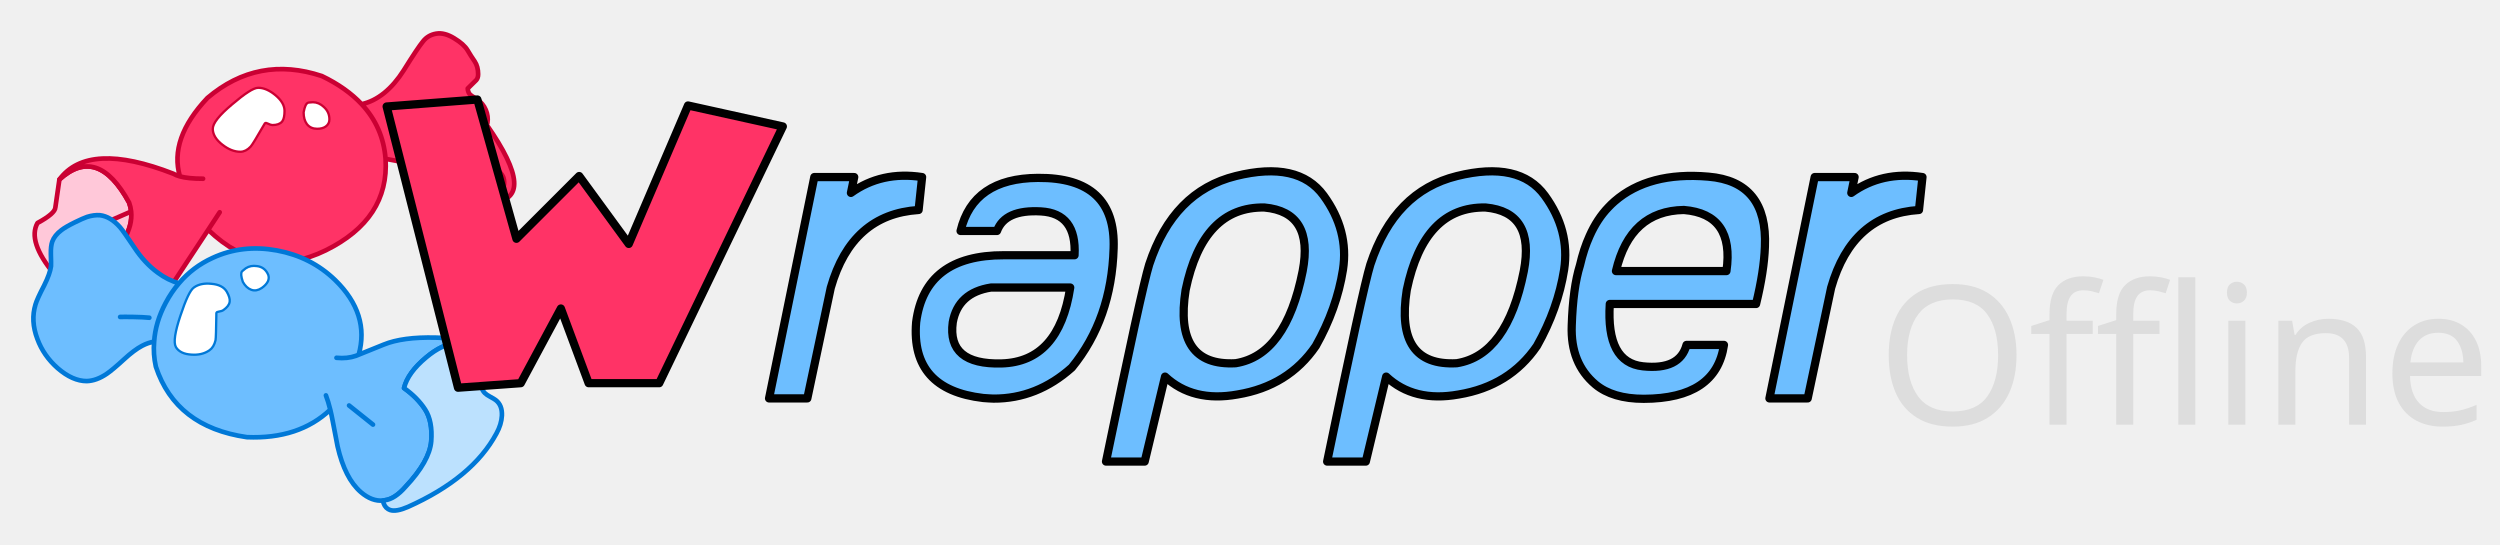
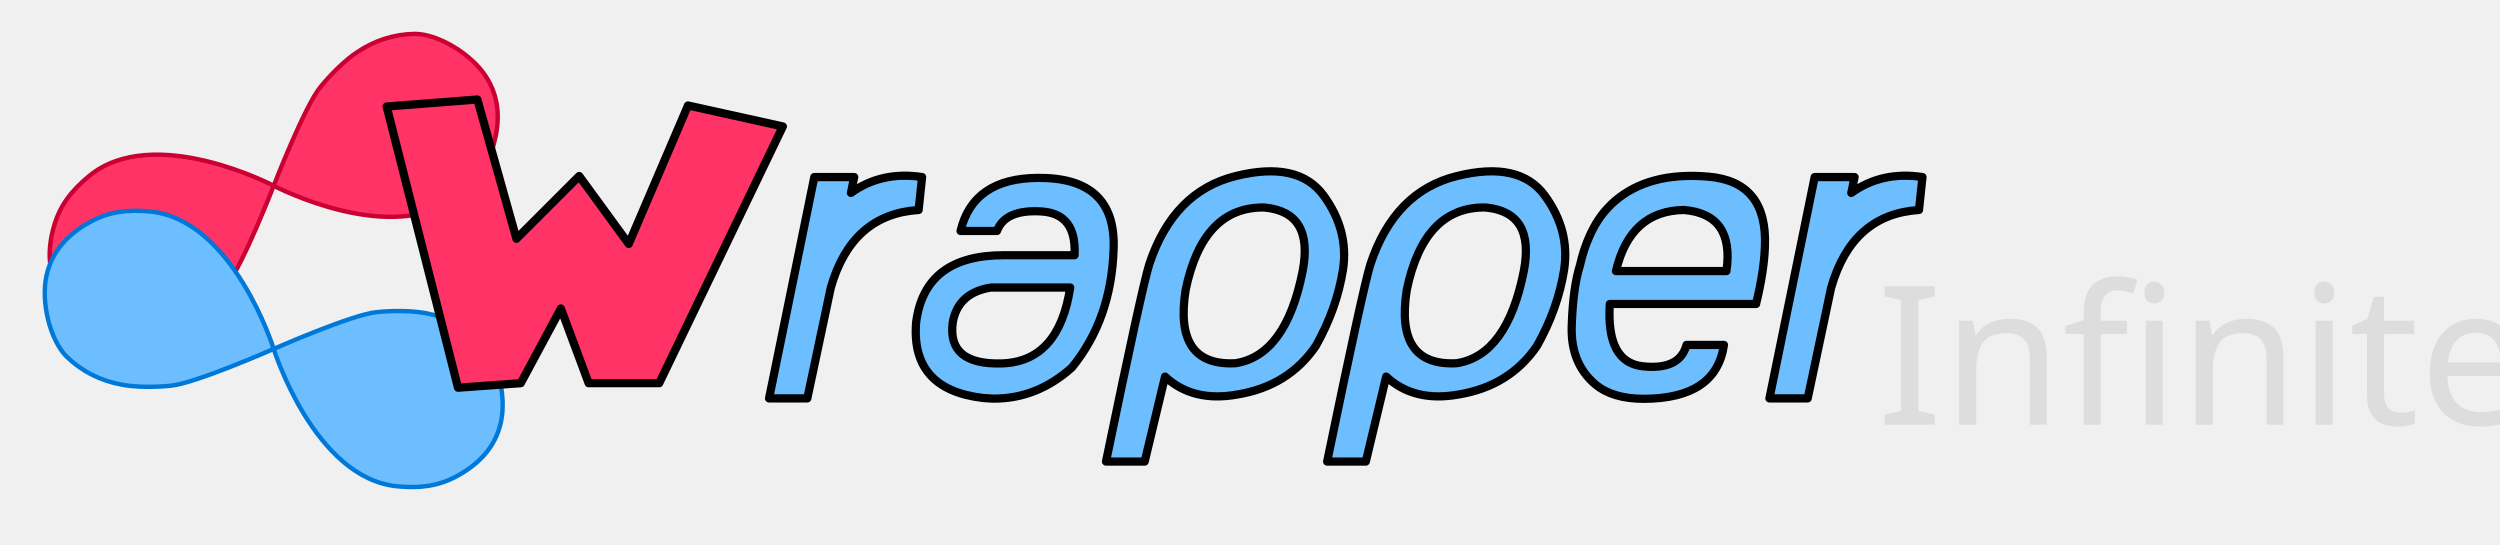
- <svg xmlns="http://www.w3.org/2000/svg" width="804.802" height="175.127" viewBox="0 0 804.802 175.127">
-   <g stroke="#ca0033" stroke-linecap="round" stroke-linejoin="round" stroke-width="1.5">
-     <path fill="#ffc8d9" d="M19.121 57.784l-1.3 9q-.1 1.95-5.75 5-3.3 5.95 5.35 16.4l22.45-10.95q2.8-4.8 2.35-9.15l-5.6 2.45 5.6-2.45q-.15-1.45-.65-2.85-10.15-18.65-22.45-7.45z" />
-     <path fill="#f36" d="M116.421 33.534q-4.9-5.25-12.8-9.05-20.5-6.8-36.85 7.05-12.4 13.15-8.85 25.25 2.65.75 7.45.75-4.8 0-7.45-.75-1.3-.35-2.1-.85-27.4-10.7-36.7 1.85 12.3-11.2 22.45 7.45.5 1.4.65 2.85.45 4.35-2.35 9.15l13.05 18.15 14.1-21.4 3.7-5.65-3.7 5.65q17.35 16.65 37.85 6.6 20.45-10.1 19.25-29.45-.8-10.2-7.7-17.6m-33.3-4.9q2.5 0 5.25 2.25 2.85 2.35 2.85 4.8 0 2.25-.65 3.15-.8 1.05-2.9 1.05-.4 0-1.45-.5-1.05-.55-1.55.6-3.6 6.25-4.25 6.95-1.45 1.55-3.05 1.55-2.75 0-5.55-2.2-2.85-2.2-2.95-4.7-.1-2.5 6.1-7.7 6.15-5.25 8.15-5.25m15.95 11.05q-.95-1.3-.95-3.5.5-2.7 1.3-2.8.8-.1 1.3-.1 1.75 0 3.25 1.4 1.7 1.5 1.7 3.75 0 1.25-1.05 2-.95.65-2.5.65-2 0-3.05-1.4m57.65.55q-.4 1.2-1.55 3.9-1.2 2.7-.75 4.55.5 1.95 3.7 4.3 3.3 2.45 3.95 4.2.45 1.35.05 2.9-.35 1.45-1.3 2.7-1.1 1.3-2.9 2.35.2-.05.4-.05 15.2-.8-1.6-24.85m-3.9-20.45q-1.15-1.65-2.3-3.6-1.15-1.95-4.3-3.85-3.15-1.95-5.8-1.5-2.65.45-4.25 2.5-1.65 2-6.2 9.3-2.85 4.5-6.3 7.3-3.5 2.8-7.25 3.6 6.9 7.4 7.7 17.6 7.2 1.2 10.2 2.7 3 1.45 5.6 5 2.6 3.55 4 4.2 1.4.65 4.9 2.3 3.45 1.6 5.8.95 2.35-.7 3.3-1.15 1.8-1.05 2.9-2.35.95-1.25 1.3-2.7.4-1.55-.05-2.9-.65-1.75-3.95-4.2-3.2-2.35-3.7-4.3-.45-1.85.75-4.55 1.15-2.7 1.55-3.9.15-.45.2-.7.35-2.1-.55-4.2-.9-2.05-2.7-3.3-2-1.2-2.5-1.75-.55-.75-.6-1.8l2.75-2.7q.6-.65.6-1.9 0-2.45-1.1-4.1z" />
-     <path fill="#fff" stroke="none" d="M98.121 36.184q0 2.2.95 3.5 1.05 1.4 3.05 1.4 1.55 0 2.5-.65 1.05-.75 1.05-2 0-2.25-1.7-3.75-1.5-1.4-3.25-1.4-.5 0-1.3.1t-1.3 2.8m-9.75-5.3q-2.75-2.25-5.25-2.25-2 0-8.15 5.25-6.2 5.2-6.1 7.7.1 2.5 2.95 4.7 2.8 2.2 5.55 2.2 1.6 0 3.05-1.55.65-.7 4.25-6.95.5-1.15 1.55-.6 1.05.5 1.45.5 2.1 0 2.9-1.05.65-.9.65-3.15 0-2.45-2.85-4.8z" />
+ <svg xmlns="http://www.w3.org/2000/svg" xmlns:xlink="http://www.w3.org/1999/xlink" width="804.802" height="175.127" viewBox="0 0 804.802 175.127" version="1.1" id="svg22085">
+   <defs id="defs22089">
+     <linearGradient xlink:href="#linearGradient7501" id="linearGradient18453" gradientUnits="userSpaceOnUse" x1="16.747" y1="100.813" x2="169.583" y2="100.813" />
+     <linearGradient id="linearGradient7501">
+       <stop style="stop-color:#8401ff;stop-opacity:1" offset="0" id="stop7497" />
+       <stop style="stop-color:#f8006f;stop-opacity:1" offset="1" id="stop7499" />
+     </linearGradient>
+     <linearGradient xlink:href="#linearGradient7501" id="linearGradient22336" gradientUnits="userSpaceOnUse" x1="16.747" y1="100.813" x2="169.583" y2="100.813" />
+   </defs>
+   <text x="604.203" y="136.716" fill="#dddddd" stroke-width="1.301" font-family="'Trebuchet MS'" font-size="62.435px" id="text22077">Infinite</text>
+   <g id="g17362" style="fill:#1d0533;fill-opacity:1;stroke:url(#linearGradient22336);stroke-width:1.5;stroke-miterlimit:4;stroke-dasharray:none;stroke-opacity:1" transform="matrix(0.9469385,0,0,0.9469385,198.0166,-38.39464)">
+     <g id="g30019-1-9-0" style="fill:#ff3366;fill-opacity:1;stroke:#ca0033;stroke-width:1.5;stroke-linecap:round;stroke-linejoin:round;stroke-miterlimit:4;stroke-dasharray:none;stroke-opacity:1" transform="matrix(-1,0,0,1,211.405,-147.06)">
+       <g id="g17070" style="stroke-width:1.5;stroke-linejoin:round;stroke-miterlimit:4;stroke-dasharray:none">
+         <path id="path16084" style="fill:#ff3366;fill-opacity:1;stroke:#ca0033;stroke-width:1.5;stroke-linejoin:round;stroke-miterlimit:4;stroke-dasharray:none;stroke-opacity:1" d="m 390.292,247.505 c 5.85,4.863 9.823,9.805 11.905,17.109 2.081,7.305 2.421,15.528 -2.55,23.234 -4.972,7.707 -16.265,14.517 -24.223,14.543 -7.189,-0.118 -13.859,-2.286 -20.011,-6.505 -6.384,-4.405 -12,-11.494 -12,-11.494 -5.329,-6.321 -15.944,-33.639 -15.944,-33.639 0,0 40.926,-21.453 62.824,-3.248 z m -125.648,6.497 c -5.85,-4.863 -9.823,-9.805 -11.905,-17.109 -2.081,-7.305 -2.421,-15.528 2.55,-23.234 4.972,-7.707 16.265,-14.517 24.223,-14.543 7.189,0.118 13.859,2.286 20.011,6.505 6.384,4.405 12,11.494 12,11.494 5.329,6.321 15.944,33.639 15.944,33.639 0,0 -40.926,21.453 -62.824,3.248 z" />
+       </g>
+     </g>
  </g>
-   <g stroke="#0078d7" stroke-linecap="round" stroke-linejoin="round" stroke-width="1.5">
-     <path fill="#6dbeff" d="M53.321 97.534q-3.3 6.2-3.7 12.45-.35 4 .55 8.05 6.4 19.4 29.3 22.7 16.75.7 26.85-8.85-.65-2.65-1.4-4.6.75 1.95 1.4 4.6.4 1.6.75 3.5.55 2.75 1.6 8.3 2.35 10.3 7.5 14.75 3.55 3.05 7.15 2.7l.6-.1q3.2-.4 6.65-4.35 7.7-8.2 8.25-14.6.5-6.45-1.95-10.25t-6.8-6.9q1.2-4.95 7.15-9.9 5.2-4.35 9.6-4.5-.95-1.75-6.6-1.85-10.6-.25-16.7 2.25-5.25 2.15-8.05 3.25-.45.2-.85.35-2.85 1-6.3.65 3.45.35 6.3-.65.4-.15.85-.35 3.65-13.05-7.55-24-7.75-7.5-18.75-9.55-11.15-2.05-20.75 2.4-6.35 2.9-10.8 8.15-2.45 2.85-4.3 6.35m3.65 14.05q-1.15-2 1.45-9.8 2.6-7.85 4.25-8.95 2.05-1.45 5.35-1.1 3.45.3 4.65 2.35 1.05 1.85.9 2.95-.15 1.3-1.9 2.5-.3.25-1.45.45-1.1.15-.95 1.35-.1 7.2-.25 8.1-.5 2.15-1.85 3.05-2.25 1.55-5.55 1.3-3.4-.2-4.65-2.2m25.7-25.55q2.1.25 3.1 2.1.65 1.05.15 2.25-.55 1.1-1.85 2-1.6 1.1-3.05.55-1.5-.55-2.5-2.35-.85-2.55-.25-3.05.65-.55 1.05-.85 1.45-.95 3.35-.65m29.7 44.5l7.7 6.15-7.7-6.15m-80.2-61.25q-1.9-.15-4.15.55-1.4.5-3.85 1.7-3.05 1.5-4.4 2.55-2.2 1.65-2.95 3.7-.5 1.45-.45 3.9.1 3.3.05 4-.3 2.4-2.2 6.2-2.3 4.4-2.8 6.15-1.6 5.25.6 11.05 2 5.45 6.55 9.45 4.8 4.15 9.35 4.15 3.15-.1 6.45-2.35 1.85-1.25 5.55-4.65 3.25-3 5.8-4.35 2-1.05 3.9-1.35.4-6.25 3.7-12.45 1.85-3.5 4.3-6.35-3.55-.95-6.9-3.45-4.15-3.05-7.4-7.95-3.6-5.4-4.7-6.65-3.05-3.45-6.45-3.85m10.7 32.75q3.15.05 5.2.25-2.05-.2-5.2-.25-3.15-.05-4.2 0 1.05-.05 4.2 0z" />
-     <path fill="#bce1fe" d="M153.921 115.184q-.95-1.85-4.55-3.45-1.45-.65-2.55-1.2-4.4.15-9.6 4.5-5.95 4.95-7.15 9.9 4.35 3.1 6.8 6.9 2.45 3.8 1.95 10.25-.55 6.4-8.25 14.6-3.45 3.95-6.65 4.35l-.6.1q0 .45.2.95.6 1.6 2.05 2.1 1.95.65 5.75-1 20.8-9.3 28.5-23.65 1.6-2.9 1.75-5.75.15-3.35-2-5-.45-.35-1.75-1.05-1.2-.65-1.75-1.2-1.55-1.5-1.45-5.4.15-4.4-.7-5.95z" />
-     <path fill="#fff" stroke="none" d="M85.771 88.134q-1-1.85-3.1-2.1-1.9-.3-3.35.65-.4.3-1.05.85-.6.5.25 3.05 1 1.8 2.5 2.35 1.45.55 3.05-.55 1.3-.9 1.85-2 .5-1.2-.15-2.25m-27.35 13.65q-2.6 7.8-1.45 9.8 1.25 2 4.65 2.2 3.3.25 5.55-1.3 1.35-.9 1.85-3.05.15-.9.25-8.1-.15-1.2.95-1.35 1.15-.2 1.45-.45 1.75-1.2 1.9-2.5.15-1.1-.9-2.95-1.2-2.05-4.65-2.35-3.3-.35-5.35 1.1-1.65 1.1-4.25 8.95z" />
+   <g id="g18413" style="fill:#1d0533;fill-opacity:1;stroke:url(#linearGradient18453);stroke-width:1.5;stroke-miterlimit:4;stroke-dasharray:none;stroke-opacity:1" transform="matrix(-0.6695866,-0.6695866,0.6695866,-0.6695866,-53.15218,102.592)">
+     <g id="g18411" style="fill:#6dbeff;fill-opacity:1;stroke:#0078d7;stroke-width:1.5;stroke-linecap:round;stroke-linejoin:round;stroke-miterlimit:4;stroke-dasharray:none;stroke-opacity:1" transform="matrix(-1,0,0,1,214.7135,-152.5357)">
+       <g id="g18409" style="fill:#6dbeff;fill-opacity:1;stroke:#0078d7;stroke-width:1.5;stroke-linejoin:round;stroke-miterlimit:4;stroke-dasharray:none;stroke-opacity:1">
+         <path id="path18407" style="fill:#6dbeff;fill-opacity:1;stroke:#0078d7;stroke-width:1.5;stroke-linejoin:round;stroke-miterlimit:4;stroke-dasharray:none;stroke-opacity:1" d="m 390.292,247.505 c 5.85,4.863 9.823,9.805 11.905,17.109 2.081,7.305 2.421,15.528 -2.55,23.234 -4.972,7.707 -16.265,14.517 -24.223,14.543 -7.189,-0.118 -13.859,-2.286 -20.011,-6.505 -6.384,-4.405 -12,-11.494 -12,-11.494 -5.329,-6.321 -15.944,-33.639 -15.944,-33.639 0,0 40.926,-21.453 62.824,-3.248 z m -125.648,6.497 c -5.85,-4.863 -9.823,-9.805 -11.905,-17.109 -2.081,-7.305 -2.421,-15.528 2.55,-23.234 4.972,-7.707 16.265,-14.517 24.223,-14.543 7.189,0.118 13.859,2.286 20.011,6.505 6.384,4.405 12,11.494 12,11.494 5.329,6.321 15.944,33.639 15.944,33.639 0,0 -40.926,21.453 -62.824,3.248 z" />
+       </g>
+     </g>
  </g>
-   <text x="604.203" y="136.716" fill="#ddd" stroke-width="1.301" font-family="Trebuchet MS" font-size="62.435">
- 		Offline
- 	</text>
-   <g stroke="#000" stroke-linecap="round" stroke-linejoin="round" stroke-width="2" transform="translate(-96.8482 -53.9889) scale(1.32445)">
-     <path fill="#f36" d="M240.35 66.4l-14.4 33.65-12.05-16.5-15.25 15.25-9.5-33.85-22.05 1.7L184.45 135l15.25-1.1 9.75-18.15 6.75 18.15h17.15l30.05-62.4z" />
-     <path fill="#6dbeff" d="M296.4 91.8l.85-8q-9.85-1.5-17.3 3.85l.8-3.85h-9.7l-11 53.8h9.3l5.7-26.9q5.1-17.85 21.35-18.9m37.25 38.3q9.65-11.8 10.15-28.95.6-17.3-18.4-17.15-15.75.1-18.8 12.9h8.85q1.95-5.25 10.7-4.75 8.7.5 8.15 10.65h-17.15q-19.25-.05-21.35 16.3-1.35 16.35 16.3 18.4.75.05 1.45.1.55 0 1.05.05 10.55.05 19.05-7.55m-17.1-1q-13.25.35-11.85-10 1.3-7.2 9.3-8.45h19.25q-2.75 18.05-16.7 18.45m83-22.8q1.45-9.55-4.7-18-6.2-8.5-21.35-4.75-15.2 3.75-21.05 21.5-1.8 5.8-10.5 47.9h9.4l4.95-20.65q6.75 6.3 17.6 4.35 12.4-2.05 19.05-11.8 5.1-9.05 6.6-18.55m-19.1-15.1q12.05 1.1 9.3 15.45-4.05 20.45-16.3 22.4-15.1.8-12.15-17.8 4.2-20.3 19.15-20.05m68.15-2.9q-6.2-8.5-21.35-4.75-15.2 3.75-21.05 21.5-1.8 5.8-10.5 47.9h9.4l4.95-20.65q6.75 6.3 17.6 4.35 12.4-2.05 19.05-11.8 5.1-9.05 6.6-18.55 1.45-9.55-4.7-18m-33.55 22.95q4.2-20.3 19.15-20.05 12.05 1.1 9.3 15.45-4.05 20.45-16.3 22.4-15.1.8-12.15-17.8m84.9 3.4q1.95-8 2.15-13.9.7-15.85-13.75-17.05-14.45-1.25-22.8 6-.8.7-1.5 1.45-2.7 2.8-4.55 6.95-1.45 3.2-2.35 7.15-1.7 5.45-2 14.65-.35 9.15 5.75 14.3 4.2 3.5 11.75 3.5 17.6-.05 19.5-13.1h-9.1q-1.65 6.15-10.6 5.2-8.95-.95-8.05-15.15h35.55m-34.05-8Q469.35 92 482.4 91.8q12.35 1 10.35 14.85H465.9m73.65-14.85l.85-8q-9.85-1.5-17.3 3.85l.8-3.85h-9.7l-11 53.8h9.3l5.7-26.9q5.1-17.85 21.35-18.9z" />
+   <g stroke="#000" stroke-linecap="round" stroke-linejoin="round" stroke-width="2" transform="translate(-96.8482 -53.9889) scale(1.32445)" id="g22083">
+     <path fill="#f36" d="M240.35 66.4l-14.4 33.65-12.05-16.5-15.25 15.25-9.5-33.85-22.05 1.7L184.45 135l15.25-1.1 9.75-18.15 6.75 18.15h17.15l30.05-62.4z" id="path22079" />
+     <path fill="#6dbeff" d="M296.4 91.8l.85-8q-9.85-1.5-17.3 3.85l.8-3.85h-9.7l-11 53.8h9.3l5.7-26.9q5.1-17.85 21.35-18.9m37.25 38.3q9.65-11.8 10.15-28.95.6-17.3-18.4-17.15-15.75.1-18.8 12.9h8.85q1.95-5.25 10.7-4.75 8.7.5 8.15 10.65h-17.15q-19.25-.05-21.35 16.3-1.35 16.35 16.3 18.4.75.05 1.45.1.55 0 1.05.05 10.55.05 19.05-7.55m-17.1-1q-13.25.35-11.85-10 1.3-7.2 9.3-8.45h19.25q-2.75 18.05-16.7 18.45m83-22.8q1.45-9.55-4.7-18-6.2-8.5-21.35-4.75-15.2 3.75-21.05 21.5-1.8 5.8-10.5 47.9h9.4l4.95-20.65q6.75 6.3 17.6 4.35 12.4-2.05 19.05-11.8 5.1-9.05 6.6-18.55m-19.1-15.1q12.05 1.1 9.3 15.45-4.05 20.45-16.3 22.4-15.1.8-12.15-17.8 4.2-20.3 19.15-20.05m68.15-2.9q-6.2-8.5-21.35-4.75-15.2 3.75-21.05 21.5-1.8 5.8-10.5 47.9h9.4l4.95-20.65q6.75 6.3 17.6 4.35 12.4-2.05 19.05-11.8 5.1-9.05 6.6-18.55 1.45-9.55-4.7-18m-33.55 22.95q4.2-20.3 19.15-20.05 12.05 1.1 9.3 15.45-4.05 20.45-16.3 22.4-15.1.8-12.15-17.8m84.9 3.4q1.95-8 2.15-13.9.7-15.85-13.75-17.05-14.45-1.25-22.8 6-.8.7-1.5 1.45-2.7 2.8-4.55 6.95-1.45 3.2-2.35 7.15-1.7 5.45-2 14.65-.35 9.15 5.75 14.3 4.2 3.5 11.75 3.5 17.6-.05 19.5-13.1h-9.1q-1.65 6.15-10.6 5.2-8.95-.95-8.05-15.15h35.55m-34.05-8Q469.35 92 482.4 91.8q12.35 1 10.35 14.85H465.9m73.65-14.85l.85-8q-9.85-1.5-17.3 3.85l.8-3.85h-9.7l-11 53.8h9.3l5.7-26.9q5.1-17.85 21.35-18.9z" id="path22081" />
  </g>
</svg>
